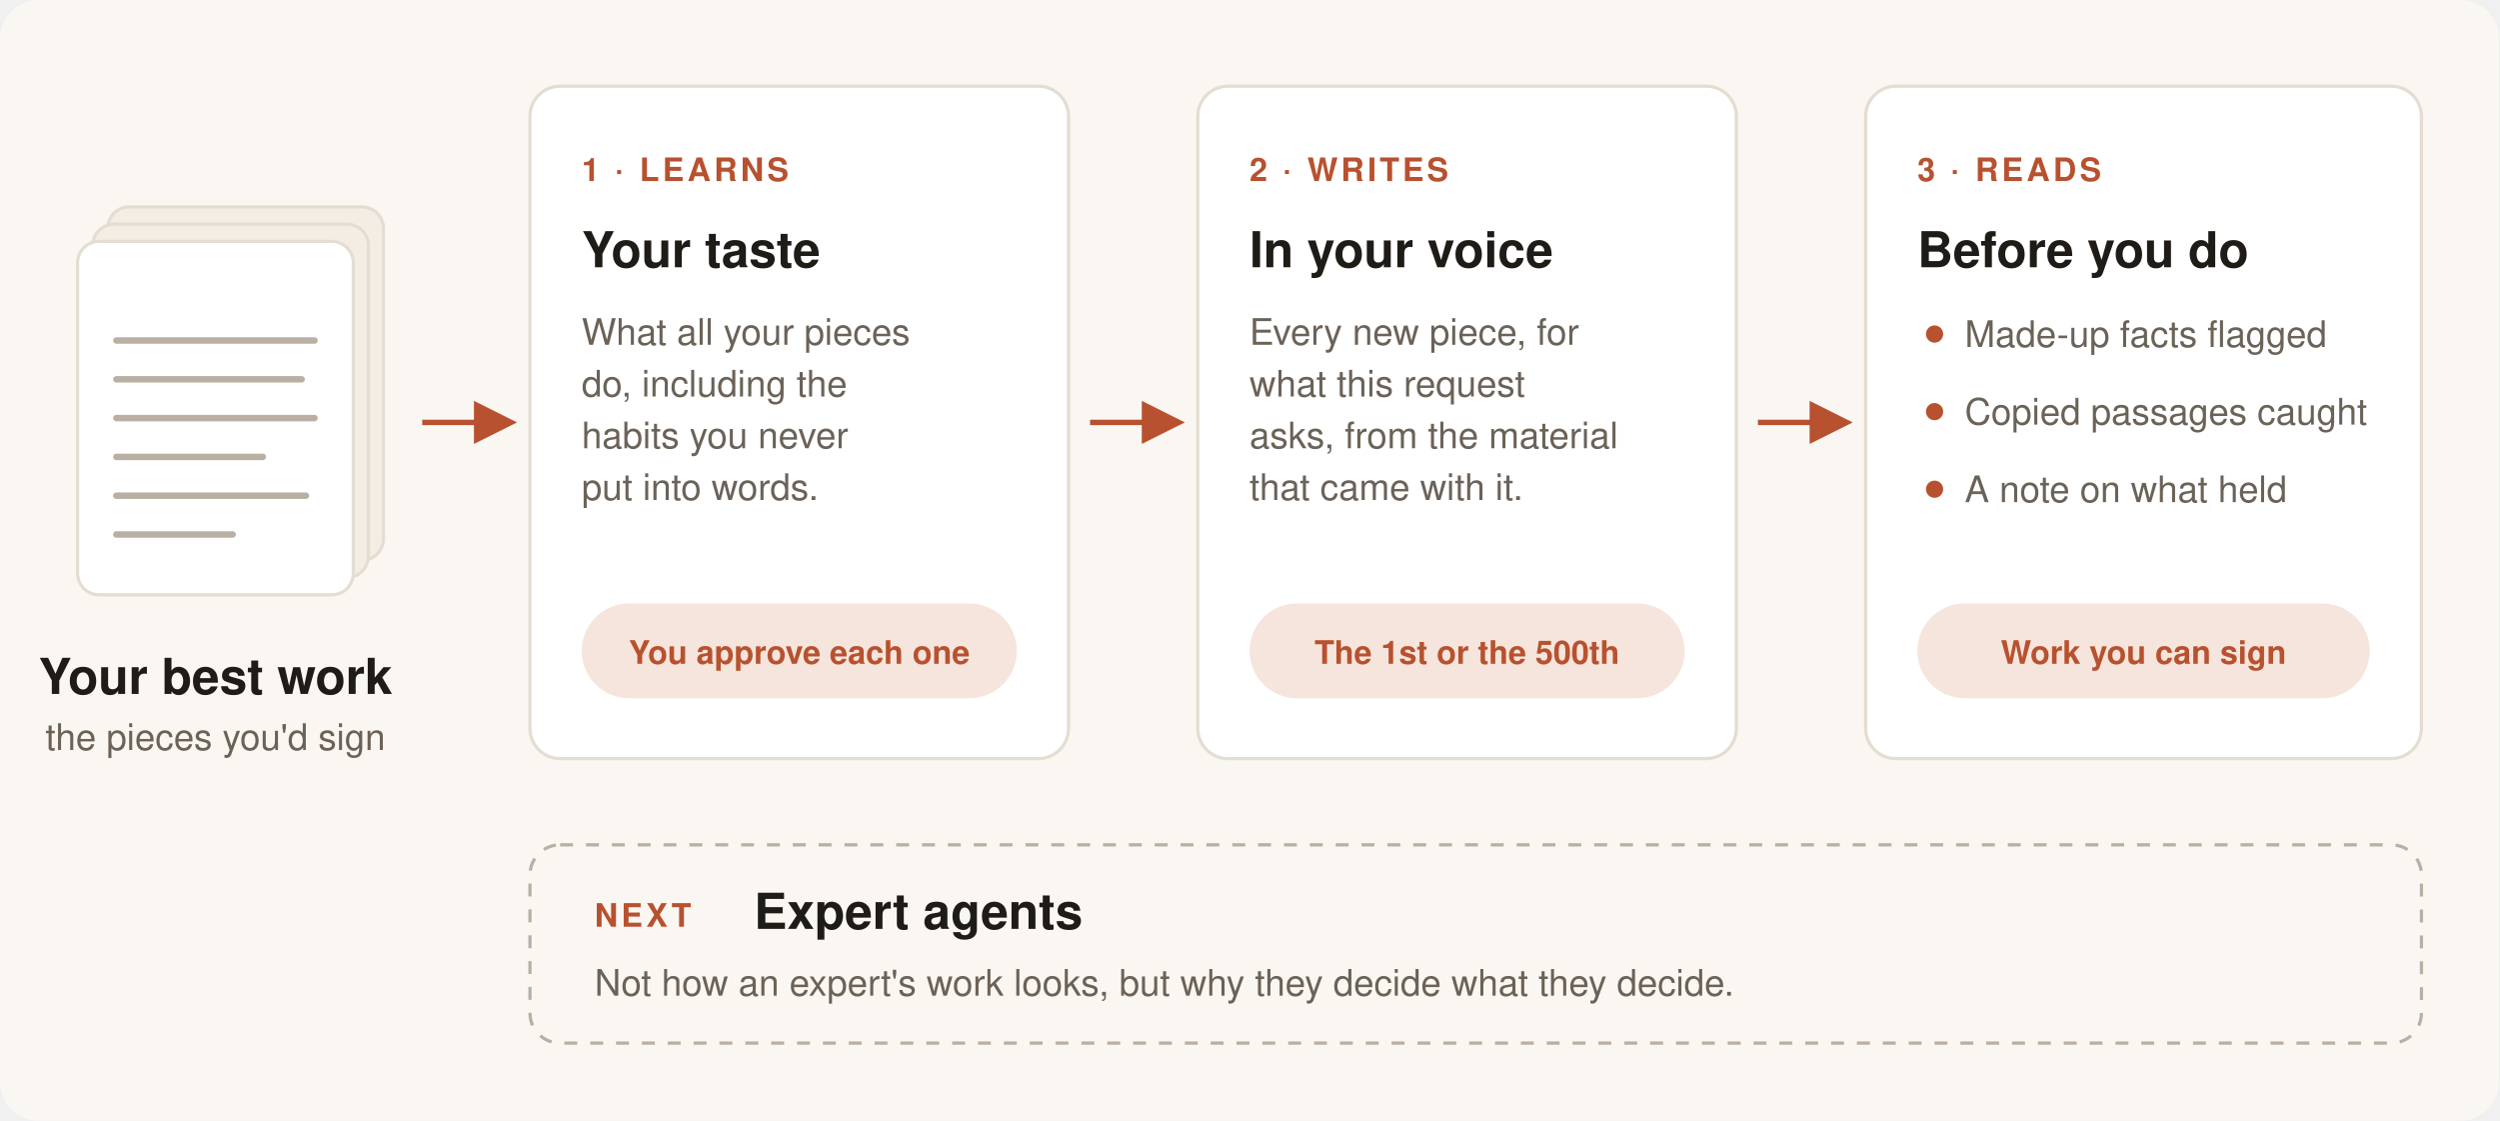
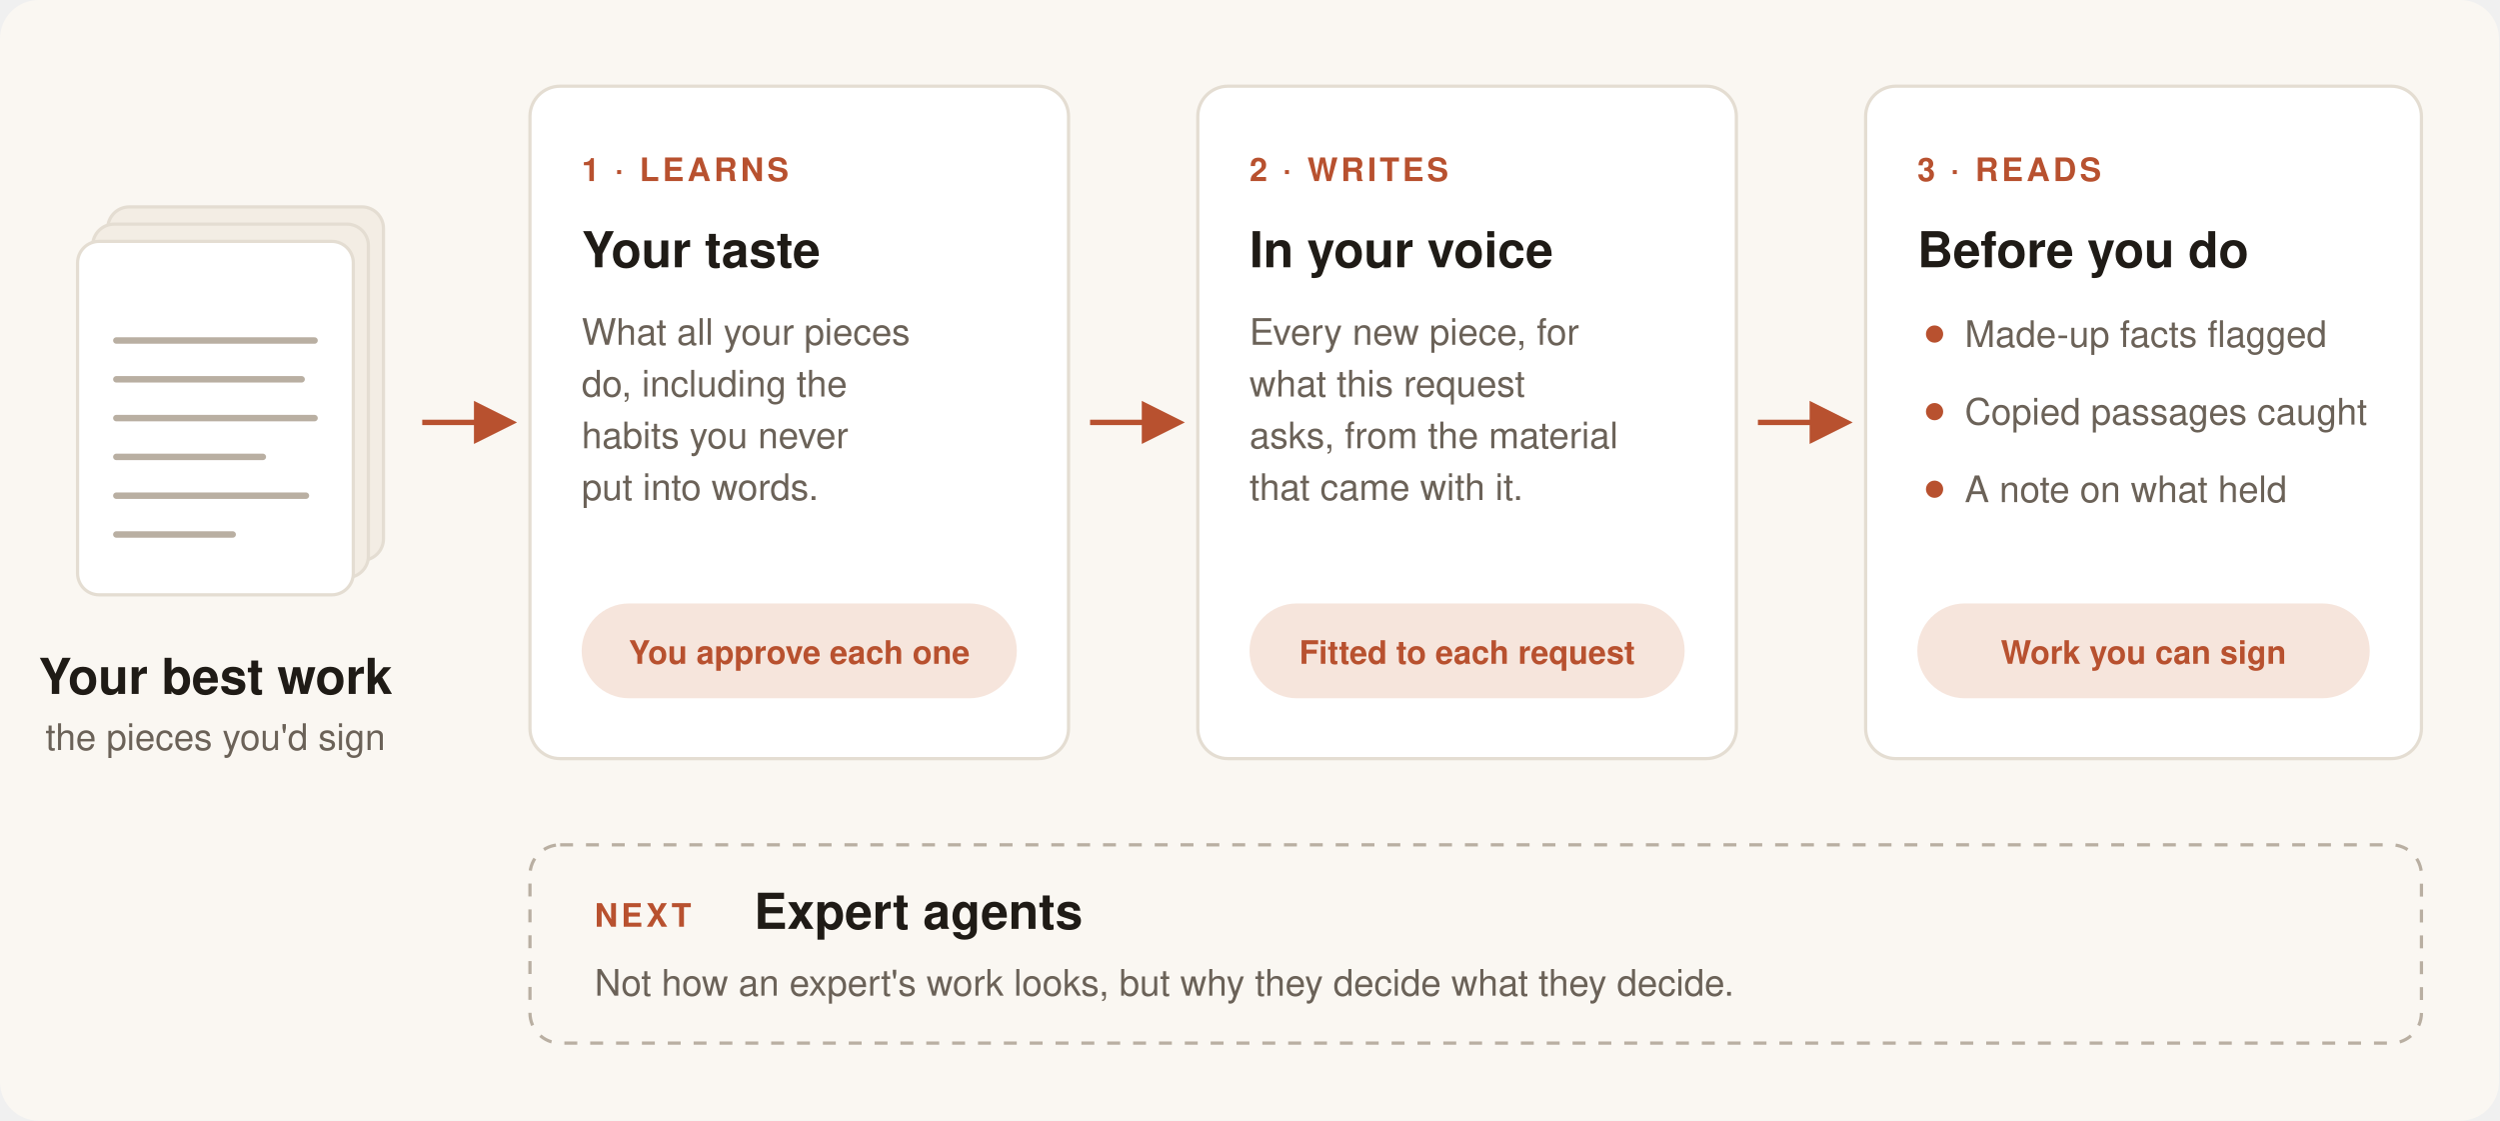
<svg xmlns="http://www.w3.org/2000/svg" viewBox="0 0 1160 520" width="1160" height="520" role="img" aria-labelledby="t d">
  <style>
    .bg { fill: #faf7f2; }
    .card { fill: #ffffff; stroke: #e4ddd2; stroke-width: 1.5; }
    .soft { fill: #f3ede4; stroke: #e4ddd2; stroke-width: 1.5; }
    .ink { fill: #1f1b16; }
    .muted { fill: #6b6258; }
    .accent { fill: #b8512f; }
    .accent-s { stroke: #b8512f; }
    .line { stroke: #b9afa2; }
    .next { fill: none; stroke: #b9afa2; stroke-width: 1.5; stroke-dasharray: 6 6; }
    .chip { fill: #f6e5dc; }
    text { font-family: -apple-system, BlinkMacSystemFont, "Segoe UI", Helvetica, Arial, sans-serif; }
    .h { font-size: 23px; font-weight: 650; }
    .b { font-size: 17px; }
    .n { font-size: 15px; font-weight: 700; letter-spacing: 1.5px; }
    .s { font-size: 15px; font-weight: 600; }
    @media (prefers-color-scheme: dark) {
      .bg { fill: #15120f; }
      .card { fill: #1f1b17; stroke: #3a332b; }
      .soft { fill: #26211b; stroke: #3a332b; }
      .ink { fill: #f1ebe3; }
      .muted { fill: #a89f93; }
      .accent { fill: #e88a64; }
      .accent-s { stroke: #e88a64; }
      .line { stroke: #5c5348; }
      .next { stroke: #5c5348; }
      .chip { fill: #3a2a22; }
    }
  </style>
  <defs>
    <marker id="arrow" viewBox="0 0 10 10" refX="8" refY="5" markerWidth="8" markerHeight="8" orient="auto-start-reverse">
      <path d="M0 0 L10 5 L0 10 z" class="accent" />
    </marker>
  </defs>
  <rect class="bg" x="0" y="0" width="1160" height="520" rx="18" />
  <g transform="translate(36 96)">
    <rect class="soft" x="14" y="0" width="128" height="164" rx="10" />
    <rect class="soft" x="7" y="8" width="128" height="164" rx="10" />
    <rect class="card" x="0" y="16" width="128" height="164" rx="10" />
    <line class="line" x1="18" y1="62" x2="110" y2="62" stroke-width="3" stroke-linecap="round" />
    <line class="line" x1="18" y1="80" x2="104" y2="80" stroke-width="3" stroke-linecap="round" />
    <line class="line" x1="18" y1="98" x2="110" y2="98" stroke-width="3" stroke-linecap="round" />
    <line class="line" x1="18" y1="116" x2="86" y2="116" stroke-width="3" stroke-linecap="round" />
    <line class="line" x1="18" y1="134" x2="106" y2="134" stroke-width="3" stroke-linecap="round" />
    <line class="line" x1="18" y1="152" x2="72" y2="152" stroke-width="3" stroke-linecap="round" />
    <text class="ink h" x="64" y="226" text-anchor="middle">Your best work</text>
    <text class="muted b" x="64" y="252" text-anchor="middle">the pieces you'd sign</text>
  </g>
  <line class="accent-s" x1="196" y1="196" x2="236" y2="196" stroke-width="2.5" marker-end="url(#arrow)" />
  <g transform="translate(246 40)">
    <rect class="card" width="250" height="312" rx="14" />
    <text class="accent n" x="24" y="44">1 · LEARNS</text>
    <text class="ink h" x="24" y="84">Your taste</text>
    <text class="muted b" x="24" y="120">What all your pieces</text>
    <text class="muted b" x="24" y="144">do, including the</text>
    <text class="muted b" x="24" y="168">habits you never</text>
    <text class="muted b" x="24" y="192">put into words.</text>
    <rect class="chip" x="24" y="240" width="202" height="44" rx="22" />
    <text class="accent s" x="125" y="268" text-anchor="middle">You approve each one</text>
  </g>
  <line class="accent-s" x1="506" y1="196" x2="546" y2="196" stroke-width="2.5" marker-end="url(#arrow)" />
  <g transform="translate(556 40)">
    <rect class="card" width="250" height="312" rx="14" />
    <text class="accent n" x="24" y="44">2 · WRITES</text>
    <text class="ink h" x="24" y="84">In your voice</text>
    <text class="muted b" x="24" y="120">Every new piece, for</text>
    <text class="muted b" x="24" y="144">what this request</text>
    <text class="muted b" x="24" y="168">asks, from the material</text>
    <text class="muted b" x="24" y="192">that came with it.</text>
    <rect class="chip" x="24" y="240" width="202" height="44" rx="22" />
-     <text class="accent s" x="125" y="268" text-anchor="middle">The 1st or the 500th</text>
+     <text class="accent s" x="125" y="268" text-anchor="middle">Fitted to each request</text>
  </g>
  <line class="accent-s" x1="816" y1="196" x2="856" y2="196" stroke-width="2.5" marker-end="url(#arrow)" />
  <g transform="translate(866 40)">
    <rect class="card" width="258" height="312" rx="14" />
    <text class="accent n" x="24" y="44">3 · READS</text>
    <text class="ink h" x="24" y="84">Before you do</text>
    <g class="b">
      <circle class="accent" cx="32" cy="115" r="4" />
      <text class="muted b" x="46" y="121">Made-up facts flagged</text>
      <circle class="accent" cx="32" cy="151" r="4" />
      <text class="muted b" x="46" y="157">Copied passages caught</text>
      <circle class="accent" cx="32" cy="187" r="4" />
      <text class="muted b" x="46" y="193">A note on what held</text>
    </g>
    <rect class="chip" x="24" y="240" width="210" height="44" rx="22" />
    <text class="accent s" x="129" y="268" text-anchor="middle">Work you can sign</text>
  </g>
  <rect class="next" x="246" y="392" width="878" height="92" rx="14" />
  <text class="accent n" x="276" y="430">NEXT</text>
  <text class="ink h" x="350" y="431">Expert agents</text>
  <text class="muted b" x="276" y="462">Not how an expert's work looks, but why they decide what they decide.</text>
</svg>
